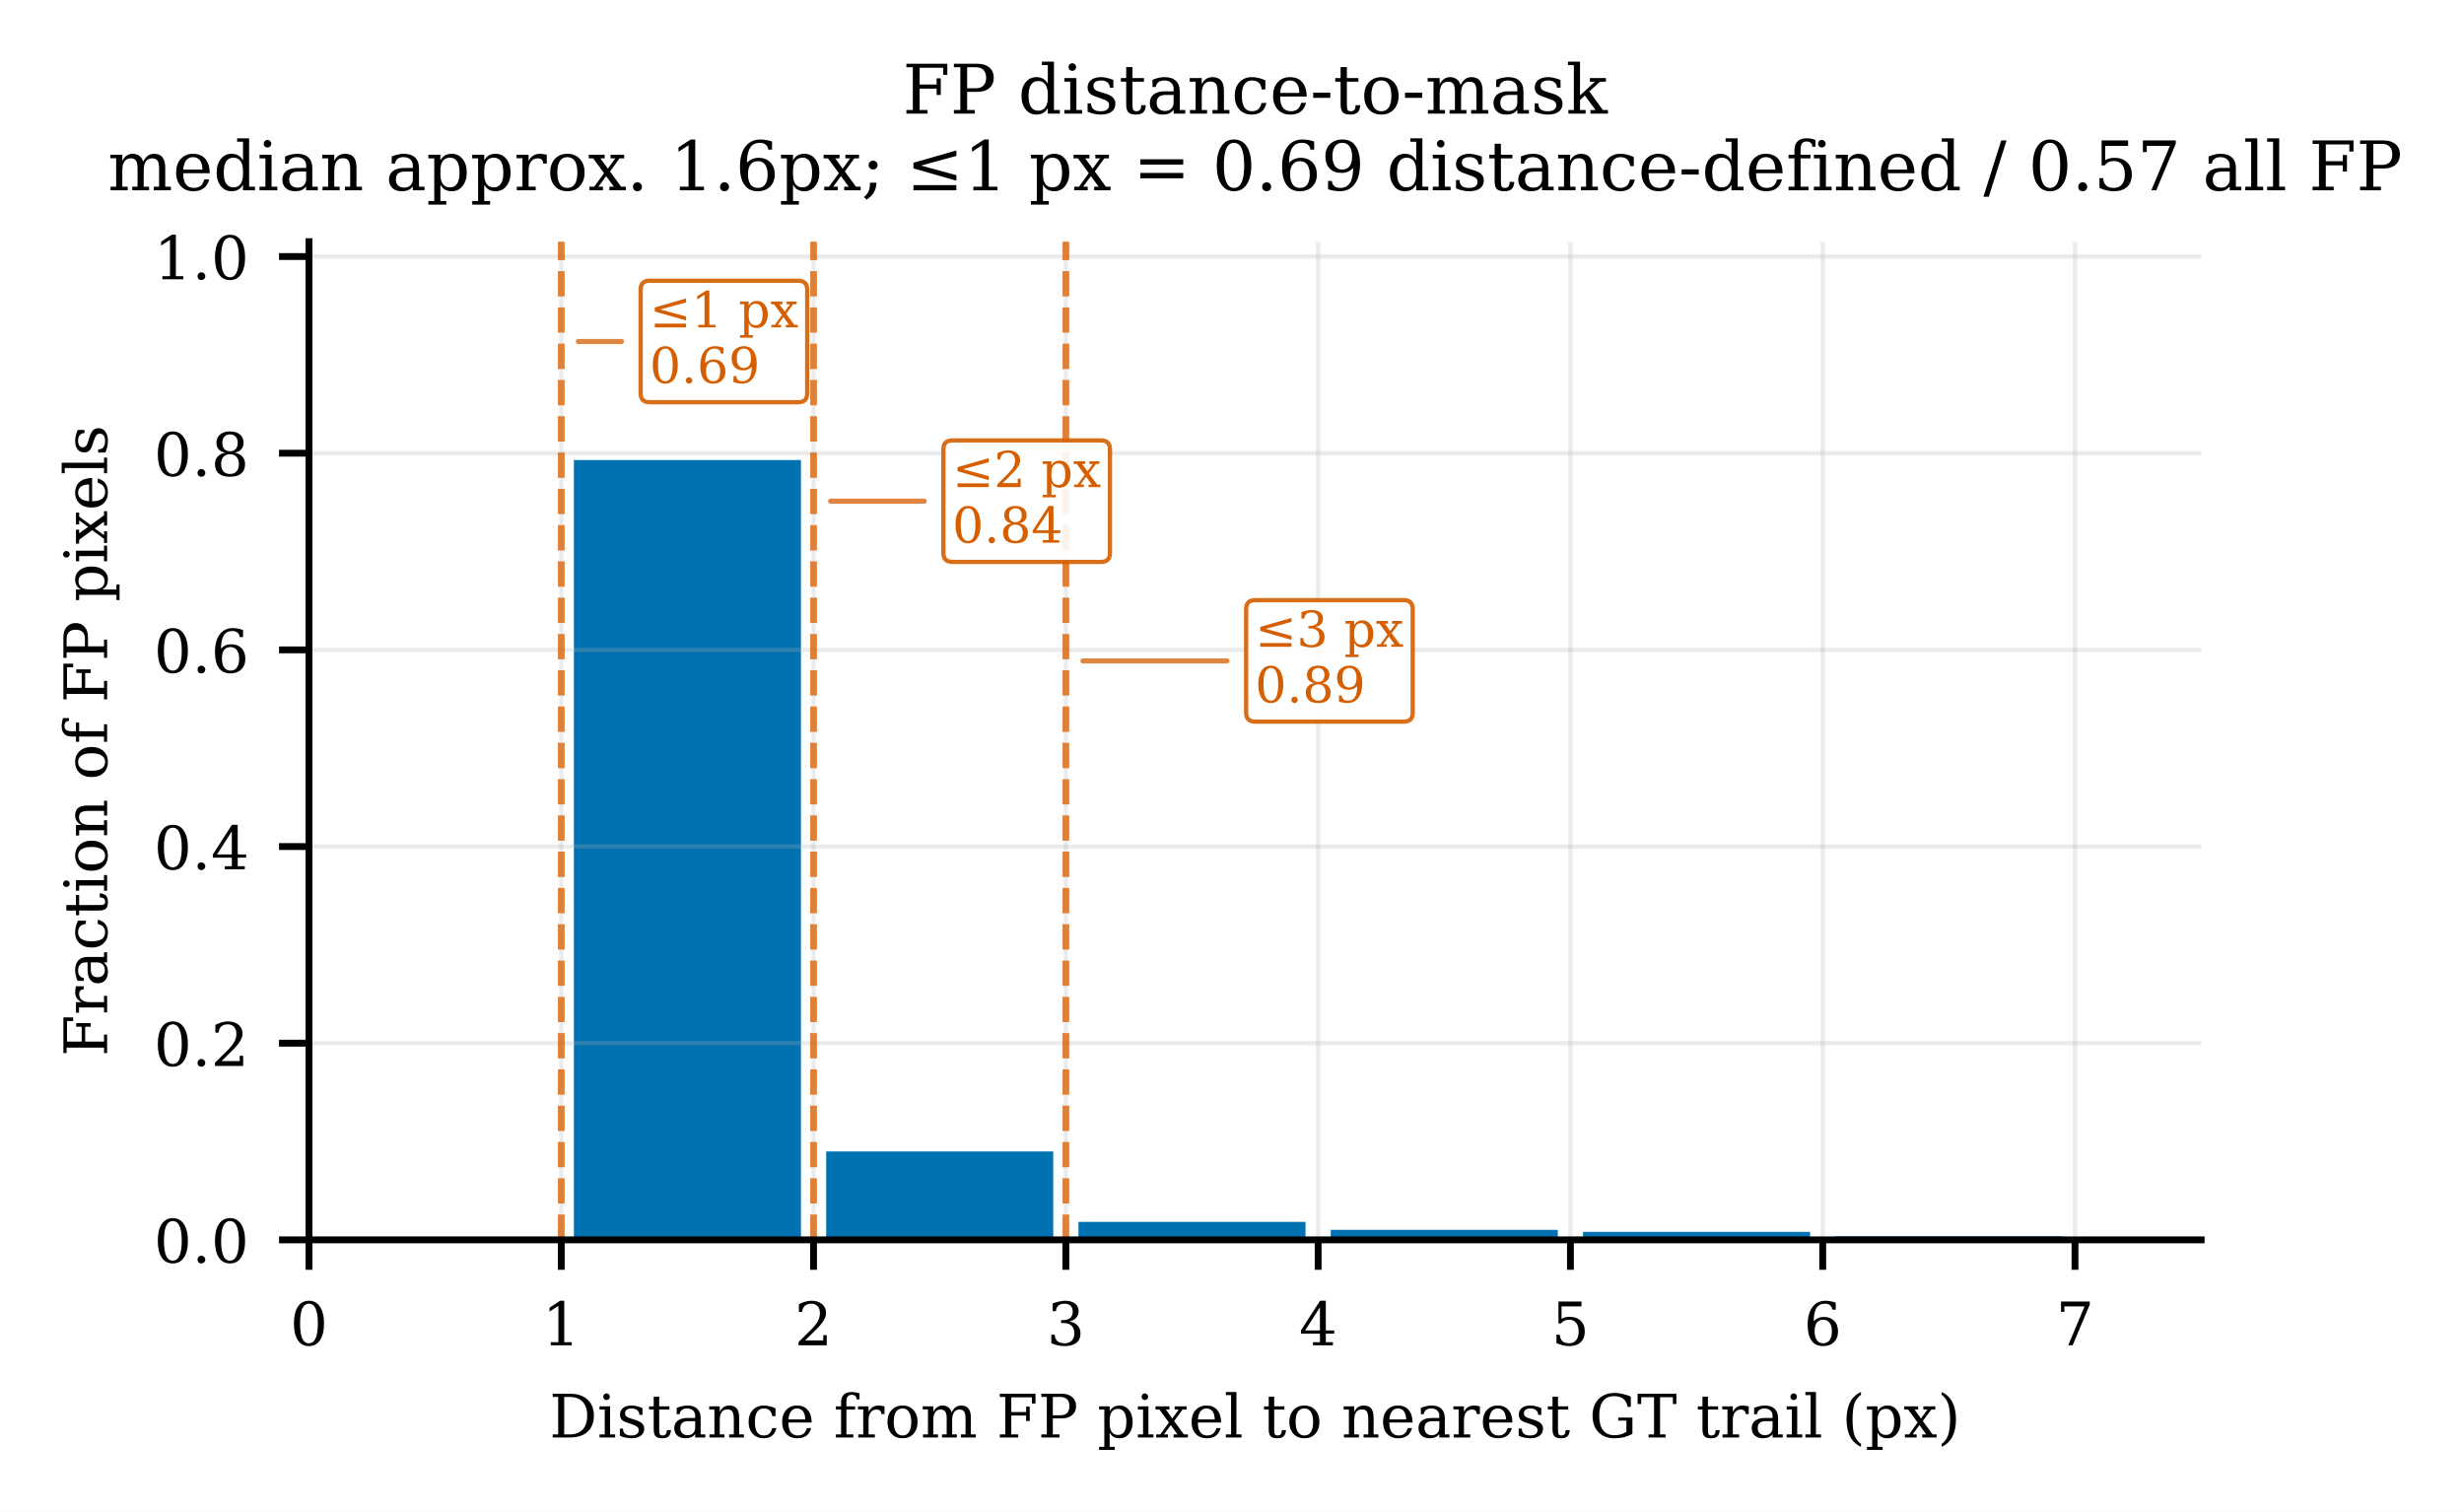
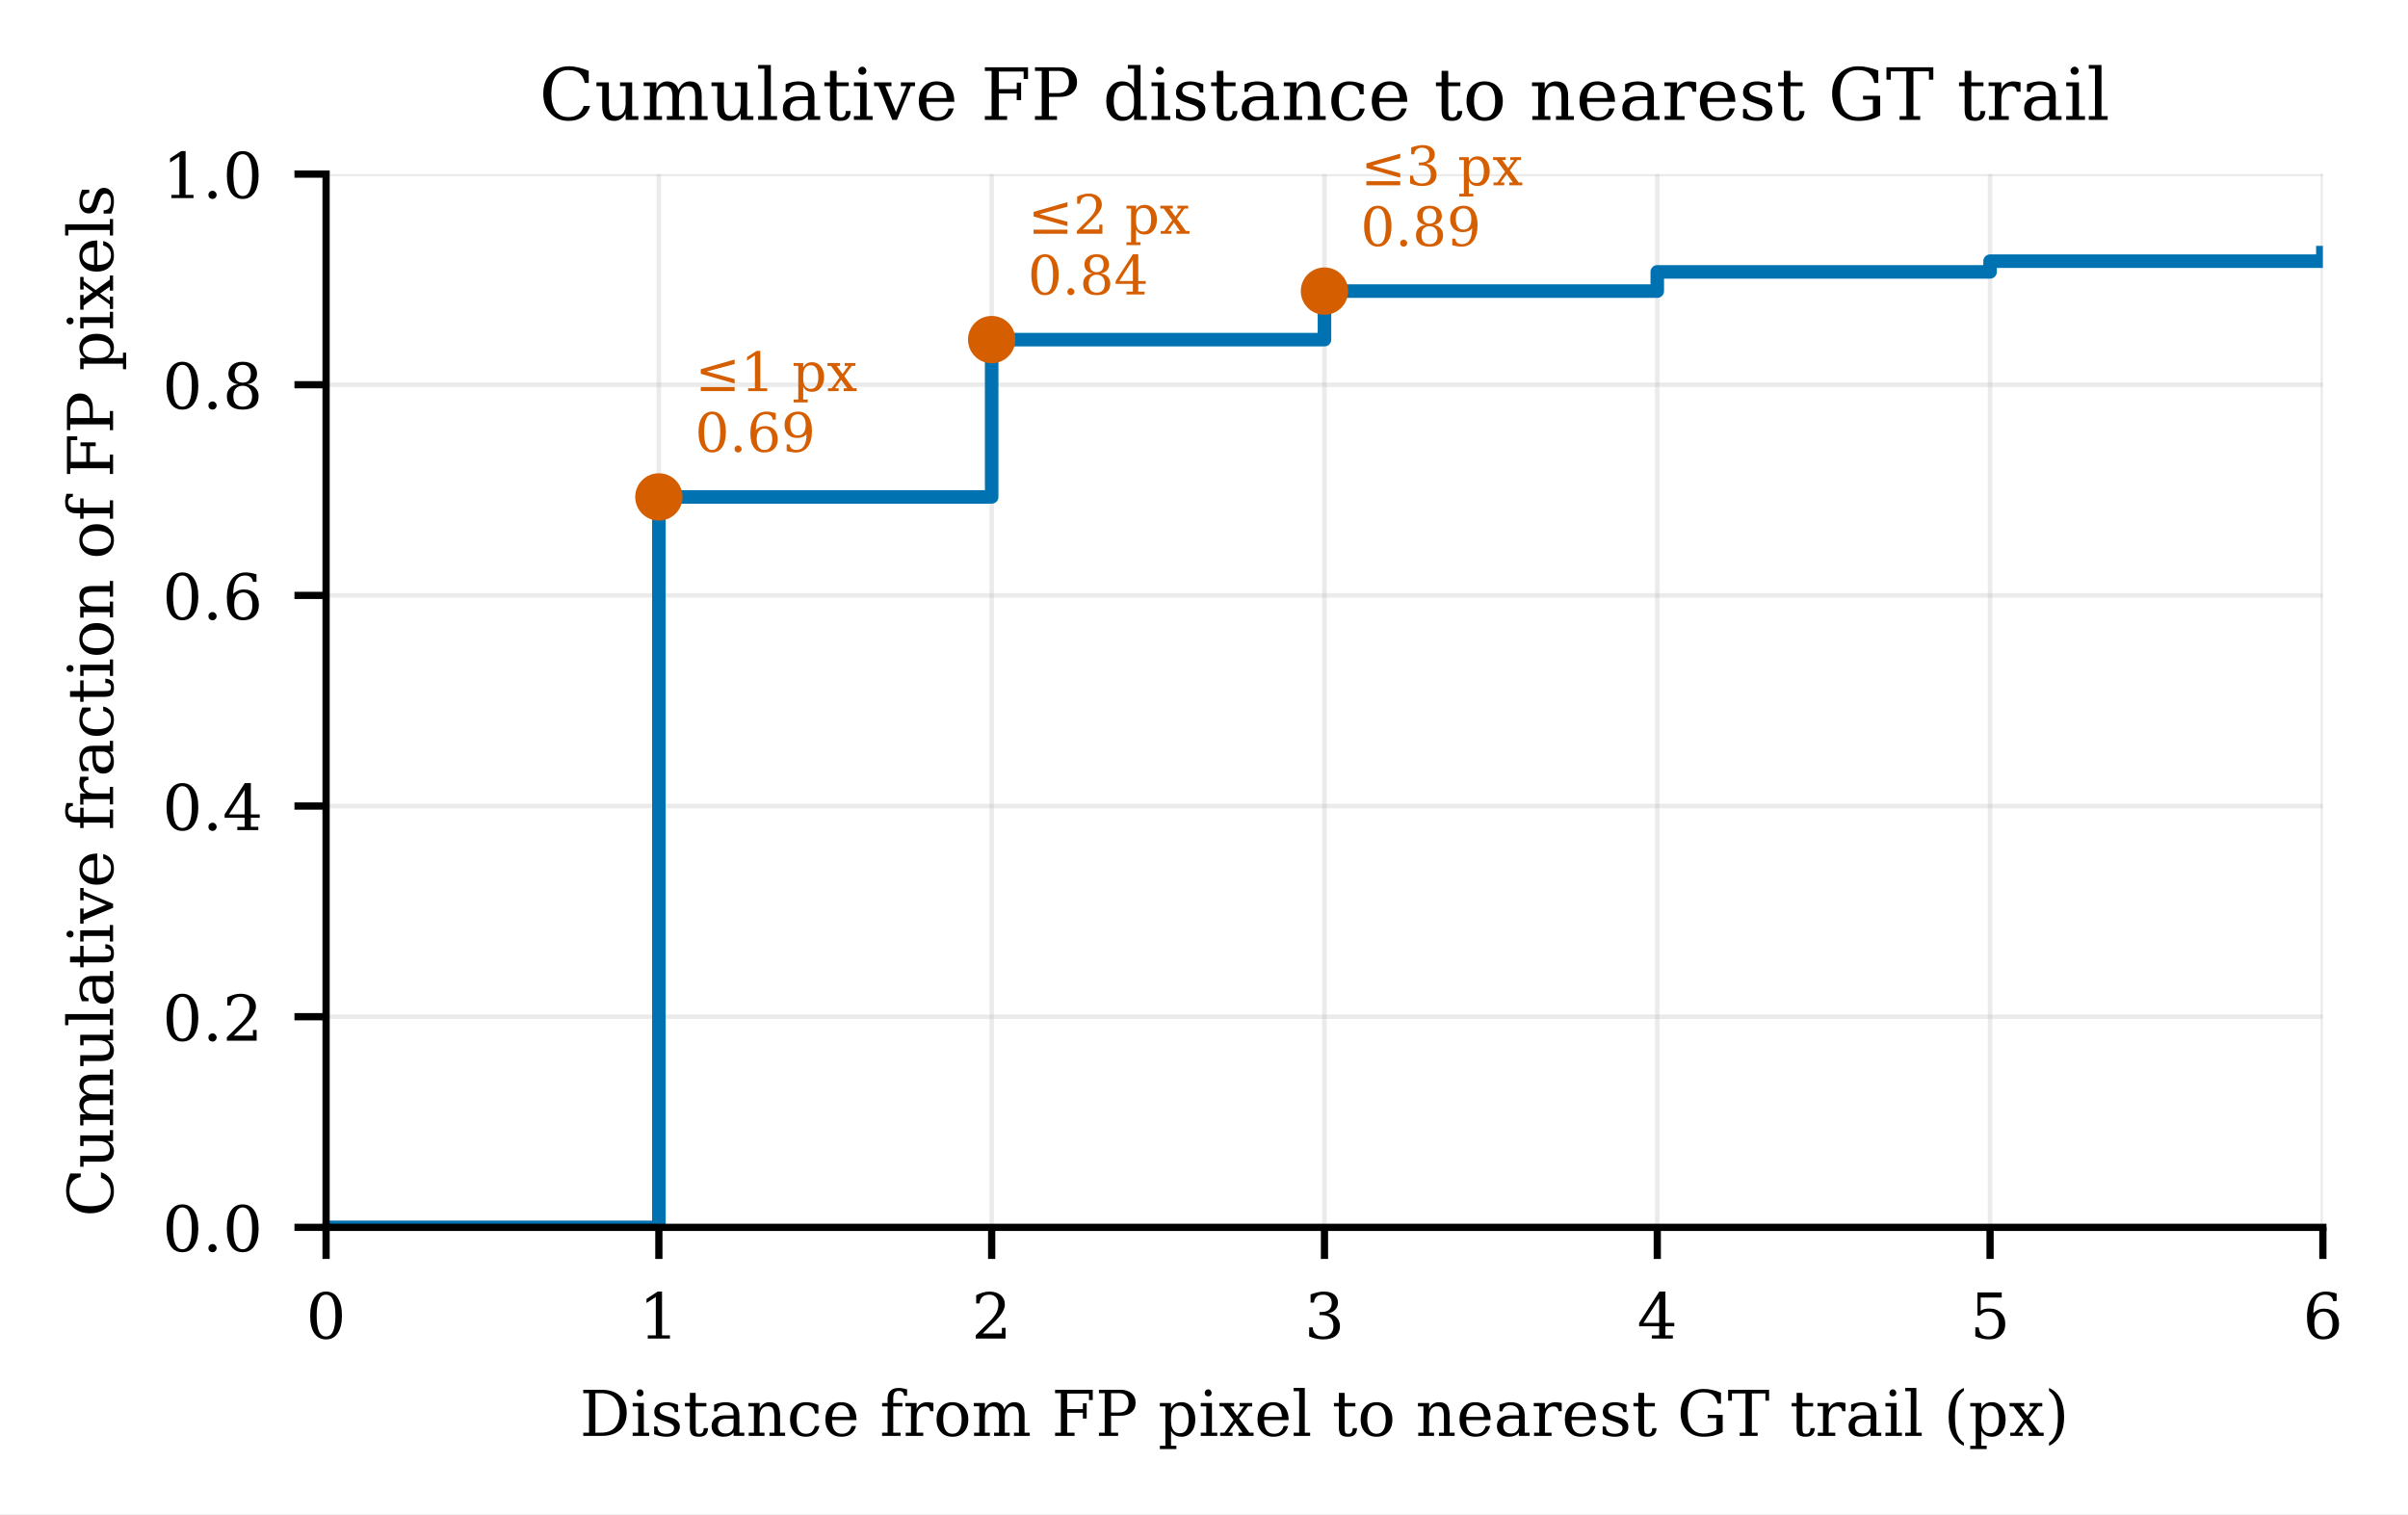
- <svg xmlns="http://www.w3.org/2000/svg" xmlns:xlink="http://www.w3.org/1999/xlink" width="287.935pt" height="176.626pt" viewBox="0 0 287.935 176.626" version="1.1">
+ <svg xmlns="http://www.w3.org/2000/svg" xmlns:xlink="http://www.w3.org/1999/xlink" width="266.646pt" height="167.668pt" viewBox="0 0 266.646 167.668" version="1.1">
  <defs>
    <style type="text/css">*{stroke-linejoin: round; stroke-linecap: butt}</style>
  </defs>
  <g id="figure_1">
    <g id="patch_1">
-       <path d="M 0 176.626 L 287.935 176.626 L 287.935 0 L 0 0 z " style="fill: #ffffff" />
+       <path d="M 0 167.668 L 266.646 167.668 L 266.646 0 L 0 0 z " style="fill: #ffffff" />
    </g>
    <g id="axes_1">
      <g id="patch_2">
-         <path d="M 36.107 144.877 L 257.219 144.877 L 257.219 28.237 L 36.107 28.237 z " style="fill: #ffffff" />
-       </g>
-       <g id="patch_3">
-         <path d="M 37.581 144.877 L 64.114 144.877 L 64.114 144.877 L 37.581 144.877 z " clip-path="url(#p98d34f105a)" style="fill: #0072b2" />
-       </g>
-       <g id="patch_4">
-         <path d="M 67.063 144.877 L 93.596 144.877 L 93.596 53.752 L 67.063 53.752 z " clip-path="url(#p98d34f105a)" style="fill: #0072b2" />
-       </g>
-       <g id="patch_5">
-         <path d="M 96.544 144.877 L 123.078 144.877 L 123.078 134.547 L 96.544 134.547 z " clip-path="url(#p98d34f105a)" style="fill: #0072b2" />
-       </g>
-       <g id="patch_6">
-         <path d="M 126.026 144.877 L 152.559 144.877 L 152.559 142.78 L 126.026 142.78 z " clip-path="url(#p98d34f105a)" style="fill: #0072b2" />
-       </g>
-       <g id="patch_7">
-         <path d="M 155.507 144.877 L 182.041 144.877 L 182.041 143.709 L 155.507 143.709 z " clip-path="url(#p98d34f105a)" style="fill: #0072b2" />
-       </g>
-       <g id="patch_8">
-         <path d="M 184.989 144.877 L 211.522 144.877 L 211.522 143.947 L 184.989 143.947 z " clip-path="url(#p98d34f105a)" style="fill: #0072b2" />
-       </g>
-       <g id="patch_9">
-         <path d="M 214.471 144.877 L 241.004 144.877 L 241.004 144.464 L 214.471 144.464 z " clip-path="url(#p98d34f105a)" style="fill: #0072b2" />
-       </g>
-       <g id="patch_10">
-         <path d="M 243.952 144.877 L 270.486 144.877 L 270.486 144.538 L 243.952 144.538 z " clip-path="url(#p98d34f105a)" style="fill: #0072b2" />
+         <path d="M 36.107 135.919 L 257.219 135.919 L 257.219 19.279 L 36.107 19.279 z " style="fill: #ffffff" />
      </g>
      <g id="matplotlib.axis_1">
        <g id="xtick_1">
          <g id="line2d_1">
-             <path d="M 36.107 144.877 L 36.107 28.237 " clip-path="url(#p98d34f105a)" style="fill: none; stroke: #b0b0b0; stroke-opacity: 0.25; stroke-width: 0.5; stroke-linecap: square" />
+             <path d="M 36.107 135.919 L 36.107 19.279 " clip-path="url(#pad5c6ec841)" style="fill: none; stroke: #b0b0b0; stroke-opacity: 0.25; stroke-width: 0.5; stroke-linecap: square" />
          </g>
          <g id="line2d_2">
            <defs>
-               <path id="mec9ea5bf71" d="M 0 0 L 0 3.5 " style="stroke: #000000; stroke-width: 0.8" />
+               <path id="m73e7a7f24a" d="M 0 0 L 0 3.5 " style="stroke: #000000; stroke-width: 0.8" />
            </defs>
            <g>
-               <use xlink:href="#mec9ea5bf71" x="36.107" y="144.877" style="stroke: #000000; stroke-width: 0.8" />
+               <use xlink:href="#m73e7a7f24a" x="36.107" y="135.919" style="stroke: #000000; stroke-width: 0.8" />
            </g>
          </g>
          <g id="text_1">
-             <text style="font-size: 7px; font-family: 'DejaVu Serif', serif; text-anchor: middle" x="36.107" y="157.196" transform="rotate(-0 36.10688 157.1959)">0</text>
+             <text style="font-size: 7px; font-family: 'DejaVu Serif', serif; text-anchor: middle" x="36.107" y="148.238" transform="rotate(-0 36.10688 148.2377)">0</text>
          </g>
        </g>
        <g id="xtick_2">
          <g id="line2d_3">
-             <path d="M 65.588 144.877 L 65.588 28.237 " clip-path="url(#p98d34f105a)" style="fill: none; stroke: #b0b0b0; stroke-opacity: 0.25; stroke-width: 0.5; stroke-linecap: square" />
+             <path d="M 72.959 135.919 L 72.959 19.279 " clip-path="url(#pad5c6ec841)" style="fill: none; stroke: #b0b0b0; stroke-opacity: 0.25; stroke-width: 0.5; stroke-linecap: square" />
          </g>
          <g id="line2d_4">
            <g>
-               <use xlink:href="#mec9ea5bf71" x="65.588" y="144.877" style="stroke: #000000; stroke-width: 0.8" />
+               <use xlink:href="#m73e7a7f24a" x="72.959" y="135.919" style="stroke: #000000; stroke-width: 0.8" />
            </g>
          </g>
          <g id="text_2">
-             <text style="font-size: 7px; font-family: 'DejaVu Serif', serif; text-anchor: middle" x="65.588" y="157.196" transform="rotate(-0 65.58848 157.1959)">1</text>
+             <text style="font-size: 7px; font-family: 'DejaVu Serif', serif; text-anchor: middle" x="72.959" y="148.238" transform="rotate(-0 72.95888 148.2377)">1</text>
          </g>
        </g>
        <g id="xtick_3">
          <g id="line2d_5">
-             <path d="M 95.07 144.877 L 95.07 28.237 " clip-path="url(#p98d34f105a)" style="fill: none; stroke: #b0b0b0; stroke-opacity: 0.25; stroke-width: 0.5; stroke-linecap: square" />
+             <path d="M 109.811 135.919 L 109.811 19.279 " clip-path="url(#pad5c6ec841)" style="fill: none; stroke: #b0b0b0; stroke-opacity: 0.25; stroke-width: 0.5; stroke-linecap: square" />
          </g>
          <g id="line2d_6">
            <g>
-               <use xlink:href="#mec9ea5bf71" x="95.07" y="144.877" style="stroke: #000000; stroke-width: 0.8" />
+               <use xlink:href="#m73e7a7f24a" x="109.811" y="135.919" style="stroke: #000000; stroke-width: 0.8" />
            </g>
          </g>
          <g id="text_3">
-             <text style="font-size: 7px; font-family: 'DejaVu Serif', serif; text-anchor: middle" x="95.07" y="157.196" transform="rotate(-0 95.07008 157.1959)">2</text>
+             <text style="font-size: 7px; font-family: 'DejaVu Serif', serif; text-anchor: middle" x="109.811" y="148.238" transform="rotate(-0 109.8109 148.2377)">2</text>
          </g>
        </g>
        <g id="xtick_4">
          <g id="line2d_7">
-             <path d="M 124.552 144.877 L 124.552 28.237 " clip-path="url(#p98d34f105a)" style="fill: none; stroke: #b0b0b0; stroke-opacity: 0.25; stroke-width: 0.5; stroke-linecap: square" />
+             <path d="M 146.663 135.919 L 146.663 19.279 " clip-path="url(#pad5c6ec841)" style="fill: none; stroke: #b0b0b0; stroke-opacity: 0.25; stroke-width: 0.5; stroke-linecap: square" />
          </g>
          <g id="line2d_8">
            <g>
-               <use xlink:href="#mec9ea5bf71" x="124.552" y="144.877" style="stroke: #000000; stroke-width: 0.8" />
+               <use xlink:href="#m73e7a7f24a" x="146.663" y="135.919" style="stroke: #000000; stroke-width: 0.8" />
            </g>
          </g>
          <g id="text_4">
-             <text style="font-size: 7px; font-family: 'DejaVu Serif', serif; text-anchor: middle" x="124.552" y="157.196" transform="rotate(-0 124.5517 157.1959)">3</text>
+             <text style="font-size: 7px; font-family: 'DejaVu Serif', serif; text-anchor: middle" x="146.663" y="148.238" transform="rotate(-0 146.6629 148.2377)">3</text>
          </g>
        </g>
        <g id="xtick_5">
          <g id="line2d_9">
-             <path d="M 154.033 144.877 L 154.033 28.237 " clip-path="url(#p98d34f105a)" style="fill: none; stroke: #b0b0b0; stroke-opacity: 0.25; stroke-width: 0.5; stroke-linecap: square" />
+             <path d="M 183.515 135.919 L 183.515 19.279 " clip-path="url(#pad5c6ec841)" style="fill: none; stroke: #b0b0b0; stroke-opacity: 0.25; stroke-width: 0.5; stroke-linecap: square" />
          </g>
          <g id="line2d_10">
            <g>
-               <use xlink:href="#mec9ea5bf71" x="154.033" y="144.877" style="stroke: #000000; stroke-width: 0.8" />
+               <use xlink:href="#m73e7a7f24a" x="183.515" y="135.919" style="stroke: #000000; stroke-width: 0.8" />
            </g>
          </g>
          <g id="text_5">
-             <text style="font-size: 7px; font-family: 'DejaVu Serif', serif; text-anchor: middle" x="154.033" y="157.196" transform="rotate(-0 154.0333 157.1959)">4</text>
+             <text style="font-size: 7px; font-family: 'DejaVu Serif', serif; text-anchor: middle" x="183.515" y="148.238" transform="rotate(-0 183.5149 148.2377)">4</text>
          </g>
        </g>
        <g id="xtick_6">
          <g id="line2d_11">
-             <path d="M 183.515 144.877 L 183.515 28.237 " clip-path="url(#p98d34f105a)" style="fill: none; stroke: #b0b0b0; stroke-opacity: 0.25; stroke-width: 0.5; stroke-linecap: square" />
+             <path d="M 220.367 135.919 L 220.367 19.279 " clip-path="url(#pad5c6ec841)" style="fill: none; stroke: #b0b0b0; stroke-opacity: 0.25; stroke-width: 0.5; stroke-linecap: square" />
          </g>
          <g id="line2d_12">
            <g>
-               <use xlink:href="#mec9ea5bf71" x="183.515" y="144.877" style="stroke: #000000; stroke-width: 0.8" />
+               <use xlink:href="#m73e7a7f24a" x="220.367" y="135.919" style="stroke: #000000; stroke-width: 0.8" />
            </g>
          </g>
          <g id="text_6">
-             <text style="font-size: 7px; font-family: 'DejaVu Serif', serif; text-anchor: middle" x="183.515" y="157.196" transform="rotate(-0 183.5149 157.1959)">5</text>
+             <text style="font-size: 7px; font-family: 'DejaVu Serif', serif; text-anchor: middle" x="220.367" y="148.238" transform="rotate(-0 220.3669 148.2377)">5</text>
          </g>
        </g>
        <g id="xtick_7">
          <g id="line2d_13">
-             <path d="M 212.996 144.877 L 212.996 28.237 " clip-path="url(#p98d34f105a)" style="fill: none; stroke: #b0b0b0; stroke-opacity: 0.25; stroke-width: 0.5; stroke-linecap: square" />
+             <path d="M 257.219 135.919 L 257.219 19.279 " clip-path="url(#pad5c6ec841)" style="fill: none; stroke: #b0b0b0; stroke-opacity: 0.25; stroke-width: 0.5; stroke-linecap: square" />
          </g>
          <g id="line2d_14">
            <g>
-               <use xlink:href="#mec9ea5bf71" x="212.996" y="144.877" style="stroke: #000000; stroke-width: 0.8" />
+               <use xlink:href="#m73e7a7f24a" x="257.219" y="135.919" style="stroke: #000000; stroke-width: 0.8" />
            </g>
          </g>
          <g id="text_7">
-             <text style="font-size: 7px; font-family: 'DejaVu Serif', serif; text-anchor: middle" x="212.996" y="157.196" transform="rotate(-0 212.9965 157.1959)">6</text>
-           </g>
-         </g>
-         <g id="xtick_8">
-           <g id="line2d_15">
-             <path d="M 242.478 144.877 L 242.478 28.237 " clip-path="url(#p98d34f105a)" style="fill: none; stroke: #b0b0b0; stroke-opacity: 0.25; stroke-width: 0.5; stroke-linecap: square" />
-           </g>
-           <g id="line2d_16">
-             <g>
-               <use xlink:href="#mec9ea5bf71" x="242.478" y="144.877" style="stroke: #000000; stroke-width: 0.8" />
-             </g>
-           </g>
-           <g id="text_8">
-             <text style="font-size: 7px; font-family: 'DejaVu Serif', serif; text-anchor: middle" x="242.478" y="157.196" transform="rotate(-0 242.4781 157.1959)">7</text>
-           </g>
-         </g>
-         <g id="text_9">
-           <text style="font-size: 7px; font-family: 'DejaVu Serif', serif; text-anchor: middle" x="146.663" y="167.971" transform="rotate(-0 146.6629 167.9706)">Distance from FP pixel to nearest GT trail (px)</text>
+             <text style="font-size: 7px; font-family: 'DejaVu Serif', serif; text-anchor: middle" x="257.219" y="148.238" transform="rotate(-0 257.2189 148.2377)">6</text>
+           </g>
+         </g>
+         <g id="text_8">
+           <text style="font-size: 7px; font-family: 'DejaVu Serif', serif; text-anchor: middle" x="146.663" y="159.012" transform="rotate(-0 146.6629 159.0123)">Distance from FP pixel to nearest GT trail (px)</text>
        </g>
      </g>
      <g id="matplotlib.axis_2">
        <g id="ytick_1">
+           <g id="line2d_15">
+             <path d="M 36.107 135.919 L 257.219 135.919 " clip-path="url(#pad5c6ec841)" style="fill: none; stroke: #b0b0b0; stroke-opacity: 0.25; stroke-width: 0.5; stroke-linecap: square" />
+           </g>
+           <g id="line2d_16">
+             <defs>
+               <path id="mc63a7aff65" d="M 0 0 L -3.5 0 " style="stroke: #000000; stroke-width: 0.8" />
+             </defs>
+             <g>
+               <use xlink:href="#mc63a7aff65" x="36.107" y="135.919" style="stroke: #000000; stroke-width: 0.8" />
+             </g>
+           </g>
+           <g id="text_9">
+             <text style="font-size: 7px; font-family: 'DejaVu Serif', serif; text-anchor: end" x="29.107" y="138.578" transform="rotate(-0 29.10687 138.5782)">0.0</text>
+           </g>
+         </g>
+         <g id="ytick_2">
          <g id="line2d_17">
-             <path d="M 36.107 144.877 L 257.219 144.877 " clip-path="url(#p98d34f105a)" style="fill: none; stroke: #b0b0b0; stroke-opacity: 0.25; stroke-width: 0.5; stroke-linecap: square" />
+             <path d="M 36.107 112.591 L 257.219 112.591 " clip-path="url(#pad5c6ec841)" style="fill: none; stroke: #b0b0b0; stroke-opacity: 0.25; stroke-width: 0.5; stroke-linecap: square" />
          </g>
          <g id="line2d_18">
-             <defs>
-               <path id="mbb926e8afd" d="M 0 0 L -3.5 0 " style="stroke: #000000; stroke-width: 0.8" />
-             </defs>
-             <g>
-               <use xlink:href="#mbb926e8afd" x="36.107" y="144.877" style="stroke: #000000; stroke-width: 0.8" />
+             <g>
+               <use xlink:href="#mc63a7aff65" x="36.107" y="112.591" style="stroke: #000000; stroke-width: 0.8" />
            </g>
          </g>
          <g id="text_10">
-             <text style="font-size: 7px; font-family: 'DejaVu Serif', serif; text-anchor: end" x="29.107" y="147.536" transform="rotate(-0 29.10687 147.5365)">0.0</text>
-           </g>
-         </g>
-         <g id="ytick_2">
+             <text style="font-size: 7px; font-family: 'DejaVu Serif', serif; text-anchor: end" x="29.107" y="115.25" transform="rotate(-0 29.10687 115.2502)">0.2</text>
+           </g>
+         </g>
+         <g id="ytick_3">
          <g id="line2d_19">
-             <path d="M 36.107 121.897 L 257.219 121.897 " clip-path="url(#p98d34f105a)" style="fill: none; stroke: #b0b0b0; stroke-opacity: 0.25; stroke-width: 0.5; stroke-linecap: square" />
+             <path d="M 36.107 89.263 L 257.219 89.263 " clip-path="url(#pad5c6ec841)" style="fill: none; stroke: #b0b0b0; stroke-opacity: 0.25; stroke-width: 0.5; stroke-linecap: square" />
          </g>
          <g id="line2d_20">
            <g>
-               <use xlink:href="#mbb926e8afd" x="36.107" y="121.897" style="stroke: #000000; stroke-width: 0.8" />
+               <use xlink:href="#mc63a7aff65" x="36.107" y="89.263" style="stroke: #000000; stroke-width: 0.8" />
            </g>
          </g>
          <g id="text_11">
-             <text style="font-size: 7px; font-family: 'DejaVu Serif', serif; text-anchor: end" x="29.107" y="124.556" transform="rotate(-0 29.10687 124.5563)">0.2</text>
-           </g>
-         </g>
-         <g id="ytick_3">
+             <text style="font-size: 7px; font-family: 'DejaVu Serif', serif; text-anchor: end" x="29.107" y="91.922" transform="rotate(-0 29.10687 91.9222)">0.4</text>
+           </g>
+         </g>
+         <g id="ytick_4">
          <g id="line2d_21">
-             <path d="M 36.107 98.917 L 257.219 98.917 " clip-path="url(#p98d34f105a)" style="fill: none; stroke: #b0b0b0; stroke-opacity: 0.25; stroke-width: 0.5; stroke-linecap: square" />
+             <path d="M 36.107 65.935 L 257.219 65.935 " clip-path="url(#pad5c6ec841)" style="fill: none; stroke: #b0b0b0; stroke-opacity: 0.25; stroke-width: 0.5; stroke-linecap: square" />
          </g>
          <g id="line2d_22">
            <g>
-               <use xlink:href="#mbb926e8afd" x="36.107" y="98.917" style="stroke: #000000; stroke-width: 0.8" />
+               <use xlink:href="#mc63a7aff65" x="36.107" y="65.935" style="stroke: #000000; stroke-width: 0.8" />
            </g>
          </g>
          <g id="text_12">
-             <text style="font-size: 7px; font-family: 'DejaVu Serif', serif; text-anchor: end" x="29.107" y="101.576" transform="rotate(-0 29.10687 101.5762)">0.4</text>
-           </g>
-         </g>
-         <g id="ytick_4">
+             <text style="font-size: 7px; font-family: 'DejaVu Serif', serif; text-anchor: end" x="29.107" y="68.594" transform="rotate(-0 29.10687 68.5942)">0.6</text>
+           </g>
+         </g>
+         <g id="ytick_5">
          <g id="line2d_23">
-             <path d="M 36.107 75.937 L 257.219 75.937 " clip-path="url(#p98d34f105a)" style="fill: none; stroke: #b0b0b0; stroke-opacity: 0.25; stroke-width: 0.5; stroke-linecap: square" />
+             <path d="M 36.107 42.607 L 257.219 42.607 " clip-path="url(#pad5c6ec841)" style="fill: none; stroke: #b0b0b0; stroke-opacity: 0.25; stroke-width: 0.5; stroke-linecap: square" />
          </g>
          <g id="line2d_24">
            <g>
-               <use xlink:href="#mbb926e8afd" x="36.107" y="75.937" style="stroke: #000000; stroke-width: 0.8" />
+               <use xlink:href="#mc63a7aff65" x="36.107" y="42.607" style="stroke: #000000; stroke-width: 0.8" />
            </g>
          </g>
          <g id="text_13">
-             <text style="font-size: 7px; font-family: 'DejaVu Serif', serif; text-anchor: end" x="29.107" y="78.596" transform="rotate(-0 29.10687 78.59613)">0.6</text>
-           </g>
-         </g>
-         <g id="ytick_5">
+             <text style="font-size: 7px; font-family: 'DejaVu Serif', serif; text-anchor: end" x="29.107" y="45.266" transform="rotate(-0 29.10687 45.2662)">0.8</text>
+           </g>
+         </g>
+         <g id="ytick_6">
          <g id="line2d_25">
-             <path d="M 36.107 52.957 L 257.219 52.957 " clip-path="url(#p98d34f105a)" style="fill: none; stroke: #b0b0b0; stroke-opacity: 0.25; stroke-width: 0.5; stroke-linecap: square" />
+             <path d="M 36.107 19.279 L 257.219 19.279 " clip-path="url(#pad5c6ec841)" style="fill: none; stroke: #b0b0b0; stroke-opacity: 0.25; stroke-width: 0.5; stroke-linecap: square" />
          </g>
          <g id="line2d_26">
            <g>
-               <use xlink:href="#mbb926e8afd" x="36.107" y="52.957" style="stroke: #000000; stroke-width: 0.8" />
+               <use xlink:href="#mc63a7aff65" x="36.107" y="19.279" style="stroke: #000000; stroke-width: 0.8" />
            </g>
          </g>
          <g id="text_14">
-             <text style="font-size: 7px; font-family: 'DejaVu Serif', serif; text-anchor: end" x="29.107" y="55.616" transform="rotate(-0 29.10687 55.61602)">0.8</text>
-           </g>
-         </g>
-         <g id="ytick_6">
-           <g id="line2d_27">
-             <path d="M 36.107 29.976 L 257.219 29.976 " clip-path="url(#p98d34f105a)" style="fill: none; stroke: #b0b0b0; stroke-opacity: 0.25; stroke-width: 0.5; stroke-linecap: square" />
-           </g>
-           <g id="line2d_28">
-             <g>
-               <use xlink:href="#mbb926e8afd" x="36.107" y="29.976" style="stroke: #000000; stroke-width: 0.8" />
-             </g>
-           </g>
-           <g id="text_15">
-             <text style="font-size: 7px; font-family: 'DejaVu Serif', serif; text-anchor: end" x="29.107" y="32.636" transform="rotate(-0 29.10687 32.63591)">1.0</text>
-           </g>
-         </g>
-         <g id="text_16">
-           <text style="font-size: 7px; font-family: 'DejaVu Serif', serif; text-anchor: middle" x="12.519" y="86.557" transform="rotate(-90 12.51891 86.557)">Fraction of FP pixels</text>
-         </g>
-       </g>
-       <g id="line2d_29">
-         <path d="M 65.588 144.877 L 65.588 28.237 " clip-path="url(#p98d34f105a)" style="fill: none; stroke-dasharray: 2.96,1.28; stroke-dashoffset: 0; stroke: #d55e00; stroke-opacity: 0.75; stroke-width: 0.8" />
-       </g>
-       <g id="line2d_30">
-         <path d="M 95.07 144.877 L 95.07 28.237 " clip-path="url(#p98d34f105a)" style="fill: none; stroke-dasharray: 2.96,1.28; stroke-dashoffset: 0; stroke: #d55e00; stroke-opacity: 0.75; stroke-width: 0.8" />
-       </g>
-       <g id="line2d_31">
-         <path d="M 124.552 144.877 L 124.552 28.237 " clip-path="url(#p98d34f105a)" style="fill: none; stroke-dasharray: 2.96,1.28; stroke-dashoffset: 0; stroke: #d55e00; stroke-opacity: 0.75; stroke-width: 0.8" />
-       </g>
-       <g id="patch_11">
-         <path d="M 36.107 144.877 L 36.107 28.237 " style="fill: none; stroke: #000000; stroke-width: 0.8; stroke-linejoin: miter; stroke-linecap: square" />
-       </g>
-       <g id="patch_12">
-         <path d="M 36.107 144.877 L 257.219 144.877 " style="fill: none; stroke: #000000; stroke-width: 0.8; stroke-linejoin: miter; stroke-linecap: square" />
-       </g>
-       <g id="patch_13">
-         <path d="M 72.618 39.901 Q 70.104 39.901 67.589 39.901 " style="fill: none; opacity: 0.75; stroke: #d55e00; stroke-width: 0.6; stroke-linecap: round" />
+             <text style="font-size: 7px; font-family: 'DejaVu Serif', serif; text-anchor: end" x="29.107" y="21.938" transform="rotate(-0 29.10687 21.9382)">1.0</text>
+           </g>
+         </g>
+         <g id="text_15">
+           <text style="font-size: 7px; font-family: 'DejaVu Serif', serif; text-anchor: middle" x="12.519" y="77.599" transform="rotate(-90 12.51891 77.59875)">Cumulative fraction of FP pixels</text>
+         </g>
+       </g>
+       <g id="line2d_27">
+         <path d="M 36.107 135.919 L 72.959 135.919 L 72.959 55.031 L 109.811 55.031 L 109.811 37.609 L 146.663 37.609 L 146.663 32.237 L 183.515 32.237 L 183.515 30.109 L 220.367 30.109 L 220.367 28.923 L 257.219 28.923 L 257.219 27.979 " clip-path="url(#pad5c6ec841)" style="fill: none; stroke: #0072b2; stroke-width: 1.5; stroke-linecap: square" />
+       </g>
+       <g id="patch_3">
+         <path d="M 36.107 135.919 L 36.107 19.279 " style="fill: none; stroke: #000000; stroke-width: 0.8; stroke-linejoin: miter; stroke-linecap: square" />
+       </g>
+       <g id="patch_4">
+         <path d="M 36.107 135.919 L 257.219 135.919 " style="fill: none; stroke: #000000; stroke-width: 0.8; stroke-linejoin: miter; stroke-linecap: square" />
+       </g>
+       <g id="PathCollection_1">
+         <defs>
+           <path id="m401fa19487" d="M 0 2.121 C 0.563 2.121 1.102 1.898 1.5 1.5 C 1.898 1.102 2.121 0.563 2.121 0 C 2.121 -0.563 1.898 -1.102 1.5 -1.5 C 1.102 -1.898 0.563 -2.121 0 -2.121 C -0.563 -2.121 -1.102 -1.898 -1.5 -1.5 C -1.898 -1.102 -2.121 -0.563 -2.121 0 C -2.121 0.563 -1.898 1.102 -1.5 1.5 C -1.102 1.898 -0.563 2.121 0 2.121 z " style="stroke: #d55e00" />
+         </defs>
+         <g clip-path="url(#pad5c6ec841)">
+           <use xlink:href="#m401fa19487" x="72.959" y="55.031" style="fill: #d55e00; stroke: #d55e00" />
+           <use xlink:href="#m401fa19487" x="109.811" y="37.609" style="fill: #d55e00; stroke: #d55e00" />
+           <use xlink:href="#m401fa19487" x="146.663" y="32.237" style="fill: #d55e00; stroke: #d55e00" />
+         </g>
+       </g>
+       <g id="text_16">
+         <text style="font-size: 6px; font-family: 'DejaVu Serif', serif; fill: #d55e00" transform="translate(76.95888 43.31244)">≤1 px</text>
+         <text style="font-size: 6px; font-family: 'DejaVu Serif', serif; fill: #d55e00" transform="translate(76.95888 50.03113)">0.69</text>
      </g>
      <g id="text_17">
-         <g id="patch_14">
-           <path d="M 75.907 46.999 L 93.284 46.999 Q 94.328 46.999 94.328 45.955 L 94.328 33.847 Q 94.328 32.803 93.284 32.803 L 75.907 32.803 Q 74.863 32.803 74.863 33.847 L 74.863 45.955 Q 74.863 46.999 75.907 46.999 z " style="fill: #ffffff; opacity: 0.9; stroke: #d55e00; stroke-width: 0.5; stroke-linejoin: miter" />
-         </g>
-         <text style="font-size: 5.8px; font-family: 'DejaVu Serif', serif; fill: #d55e00" transform="translate(75.90703 38.25407)">≤1 px</text>
-         <text style="font-size: 5.8px; font-family: 'DejaVu Serif', serif; fill: #d55e00" transform="translate(75.90703 44.7488)">0.69</text>
-       </g>
-       <g id="patch_15">
-         <path d="M 107.993 58.563 Q 102.53 58.563 97.067 58.563 " style="fill: none; opacity: 0.75; stroke: #d55e00; stroke-width: 0.6; stroke-linecap: round" />
+         <text style="font-size: 6px; font-family: 'DejaVu Serif', serif; fill: #d55e00" transform="translate(113.8109 25.89039)">≤2 px</text>
+         <text style="font-size: 6px; font-family: 'DejaVu Serif', serif; fill: #d55e00" transform="translate(113.8109 32.60908)">0.84</text>
      </g>
      <g id="text_18">
-         <g id="patch_16">
-           <path d="M 111.285 65.661 L 128.662 65.661 Q 129.706 65.661 129.706 64.617 L 129.706 52.509 Q 129.706 51.465 128.662 51.465 L 111.285 51.465 Q 110.241 51.465 110.241 52.509 L 110.241 64.617 Q 110.241 65.661 111.285 65.661 z " style="fill: #ffffff; opacity: 0.9; stroke: #d55e00; stroke-width: 0.5; stroke-linejoin: miter" />
-         </g>
-         <text style="font-size: 5.8px; font-family: 'DejaVu Serif', serif; fill: #d55e00" transform="translate(111.285 56.91647)">≤2 px</text>
-         <text style="font-size: 5.8px; font-family: 'DejaVu Serif', serif; fill: #d55e00" transform="translate(111.285 63.4112)">0.84</text>
-       </g>
-       <g id="patch_17">
-         <path d="M 143.369 77.226 Q 134.96 77.226 126.55 77.226 " style="fill: none; opacity: 0.75; stroke: #d55e00; stroke-width: 0.6; stroke-linecap: round" />
+         <text style="font-size: 6px; font-family: 'DejaVu Serif', serif; fill: #d55e00" transform="translate(150.6629 20.51842)">≤3 px</text>
+         <text style="font-size: 6px; font-family: 'DejaVu Serif', serif; fill: #d55e00" transform="translate(150.6629 27.2371)">0.89</text>
      </g>
      <g id="text_19">
-         <g id="patch_18">
-           <path d="M 146.663 84.324 L 164.04 84.324 Q 165.084 84.324 165.084 83.28 L 165.084 71.172 Q 165.084 70.128 164.04 70.128 L 146.663 70.128 Q 145.619 70.128 145.619 71.172 L 145.619 83.28 Q 145.619 84.324 146.663 84.324 z " style="fill: #ffffff; opacity: 0.9; stroke: #d55e00; stroke-width: 0.5; stroke-linejoin: miter" />
-         </g>
-         <text style="font-size: 5.8px; font-family: 'DejaVu Serif', serif; fill: #d55e00" transform="translate(146.6629 75.57887)">≤3 px</text>
-         <text style="font-size: 5.8px; font-family: 'DejaVu Serif', serif; fill: #d55e00" transform="translate(146.6629 82.0736)">0.89</text>
-       </g>
-       <g id="text_20">
-         <text style="font-size: 8px; font-family: 'DejaVu Serif', serif" transform="translate(105.4822 13.27875)">FP distance-to-mask</text>
-         <text style="font-size: 8px; font-family: 'DejaVu Serif', serif" transform="translate(12.59037 22.237)">median approx. 1.6px; ≤1 px = 0.69 distance-defined / 0.57 all FP</text>
+         <text style="font-size: 8px; font-family: 'DejaVu Serif', serif; text-anchor: middle" x="146.663" y="13.279" transform="rotate(-0 146.6629 13.27875)">Cumulative FP distance to nearest GT trail</text>
      </g>
    </g>
  </g>
  <defs>
-     <clipPath id="p98d34f105a">
-       <rect x="36.107" y="28.237" width="221.112" height="116.64" />
+     <clipPath id="pad5c6ec841">
+       <rect x="36.107" y="19.279" width="221.112" height="116.64" />
    </clipPath>
  </defs>
</svg>
